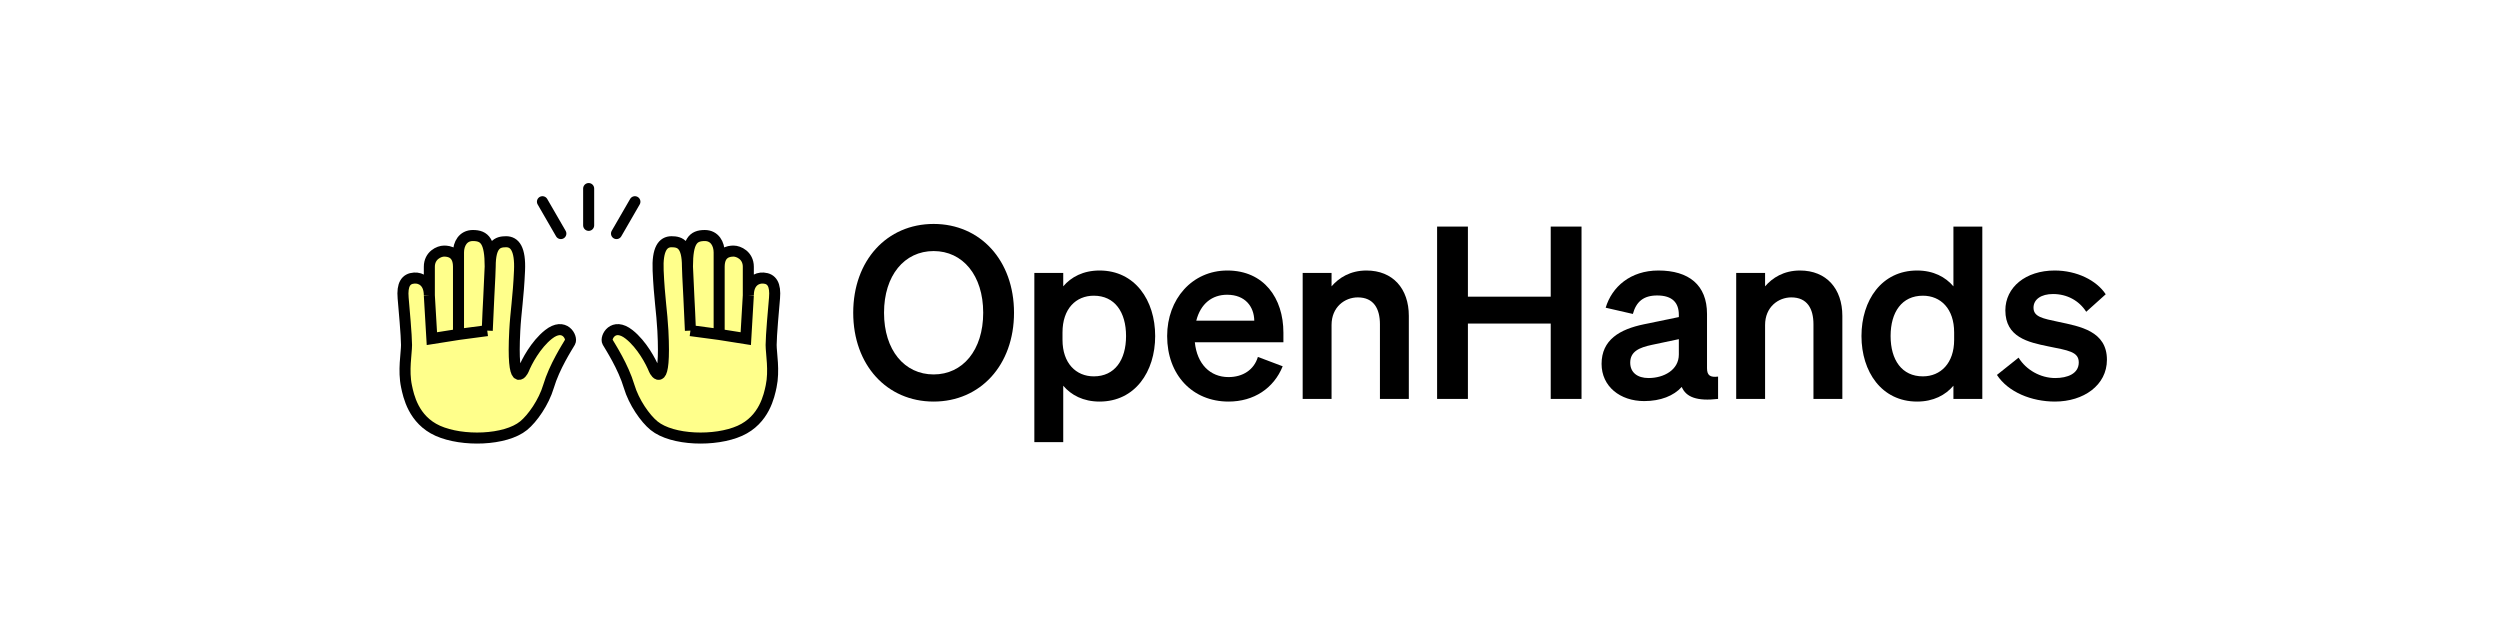
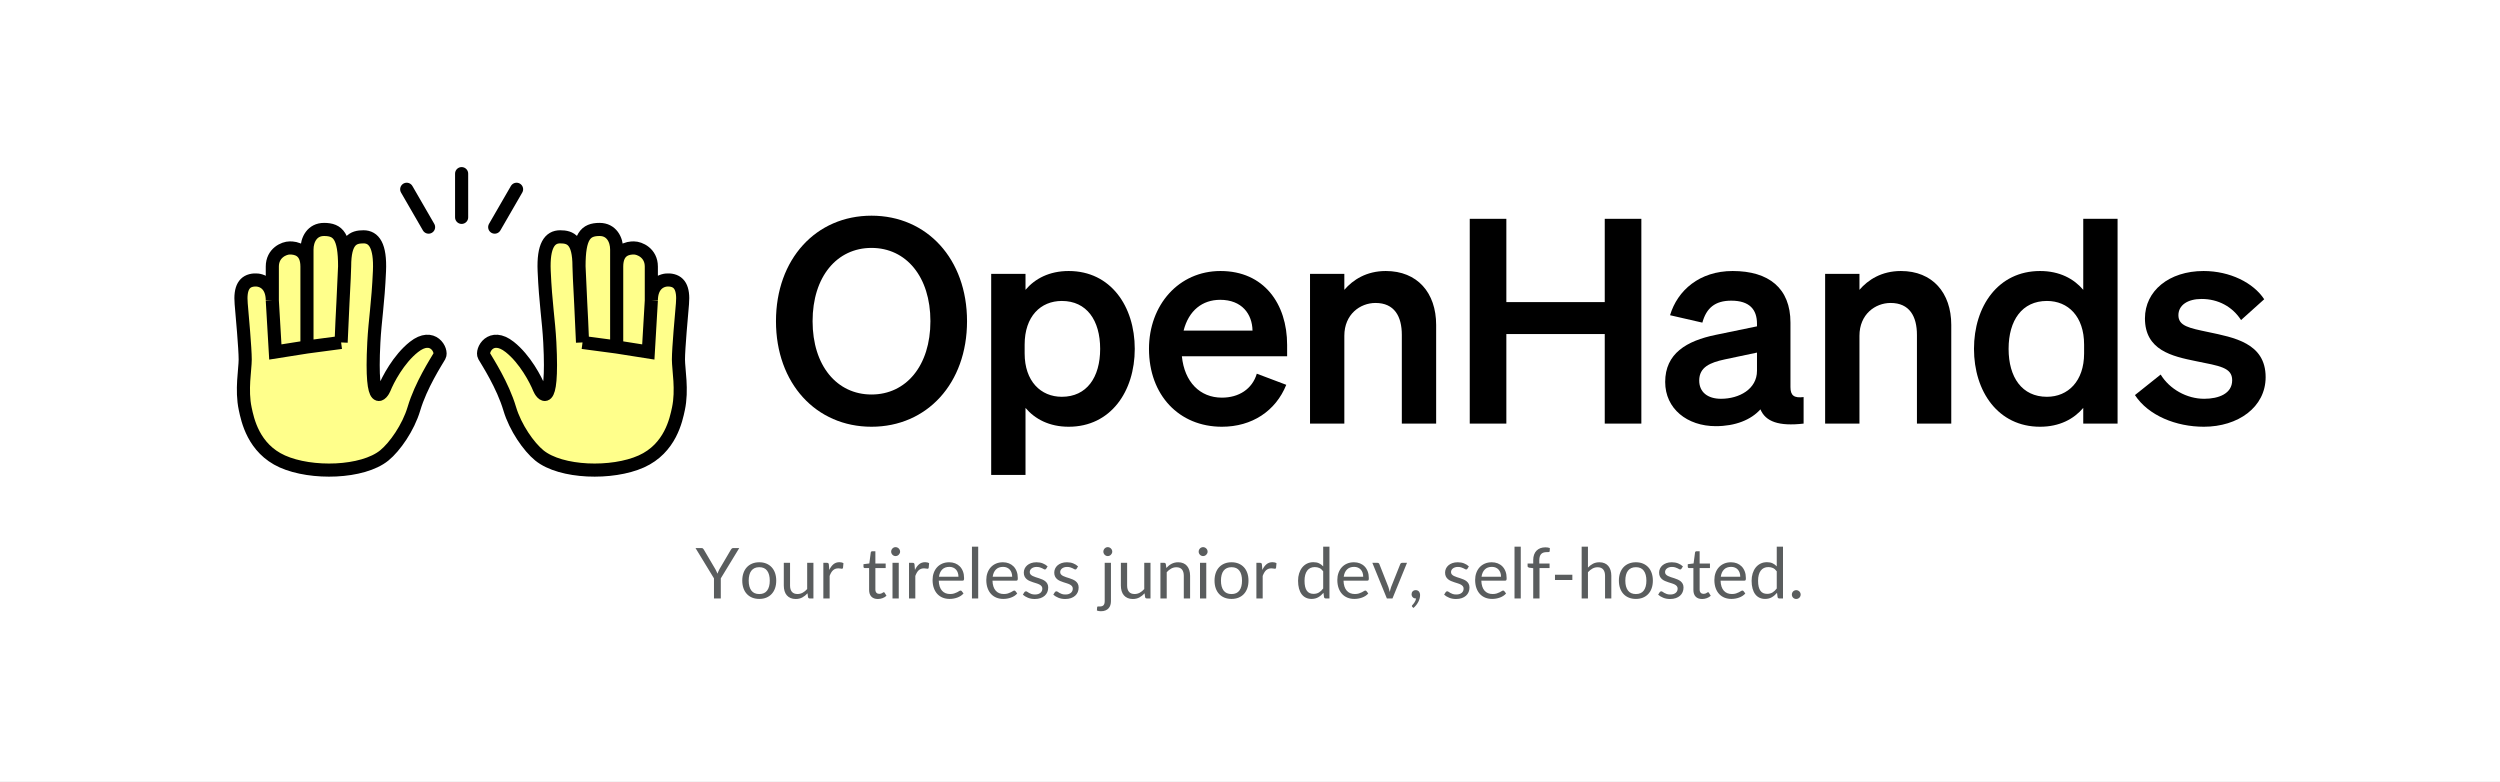
- <svg xmlns="http://www.w3.org/2000/svg" width="1280" height="320" viewBox="0 0 1280 320">
-   <rect width="1280" height="320" fill="#FFFFFF" />
-   <svg x="201.25" y="92.5" width="877.5" height="135" viewBox="0 0 195 30" preserveAspectRatio="xMidYMid meet">
-     <svg width="195" height="30" viewBox="0 0 195 30" fill="none">
-       <path d="M52.355 15.029C52.355 9.075 56.19 4.924 61.503 4.924C66.816 4.924 70.65 9.075 70.65 15.029C70.65 20.982 66.816 25.134 61.503 25.134C56.19 25.134 52.355 20.982 52.355 15.029ZM67.144 15.029C67.144 10.768 64.817 8.01 61.503 8.01C58.189 8.01 55.861 10.768 55.861 15.029C55.861 19.289 58.189 22.047 61.503 22.047C64.817 22.047 67.144 19.289 67.144 15.029Z" fill="black" />
-       <path d="M80.385 25.134C78.523 25.134 77.153 24.396 76.25 23.331V29.749H72.963V10.495H76.25V12.024C77.153 10.959 78.523 10.222 80.385 10.222C84.411 10.222 86.711 13.608 86.711 17.678C86.711 21.747 84.411 25.134 80.385 25.134ZM76.167 17.268V18.115C76.167 20.764 77.701 22.266 79.728 22.266C82.11 22.266 83.398 20.409 83.398 17.678C83.398 14.947 82.11 13.089 79.728 13.089C77.701 13.089 76.167 14.564 76.167 17.268Z" fill="black" />
-       <path d="M95.057 25.134C90.949 25.134 88.073 22.102 88.073 17.678C88.073 13.472 90.921 10.222 94.92 10.222C99.083 10.222 101.301 13.363 101.301 17.295V18.388H91.223C91.469 20.846 92.948 22.348 95.057 22.348C96.673 22.348 97.96 21.529 98.398 20.054L101.219 21.119C100.206 23.632 97.933 25.134 95.057 25.134ZM94.892 12.98C93.195 12.98 91.88 13.991 91.387 15.93H97.987C97.96 14.346 96.974 12.98 94.892 12.98Z" fill="black" />
-       <path d="M103.493 24.833V10.495H106.779V12.024C107.601 11.069 108.888 10.222 110.751 10.222C113.763 10.222 115.571 12.297 115.571 15.384V24.833H112.284V16.34C112.284 14.564 111.572 13.281 109.765 13.281C108.286 13.281 106.779 14.373 106.779 16.422V24.833H103.493Z" fill="black" />
-       <path d="M131.715 5.224H135.22V24.833H131.715V16.258H122.293V24.833H118.788V5.224H122.293V13.199H131.715V5.224Z" fill="black" />
-       <path d="M142.35 25.079C139.611 25.079 137.502 23.413 137.502 20.846C137.502 18.115 139.556 16.913 142.322 16.34L146.293 15.52V15.274C146.293 13.909 145.581 13.062 143.828 13.062C142.267 13.062 141.446 13.772 141.062 15.165L137.968 14.455C138.68 12.079 140.789 10.222 143.965 10.222C147.416 10.222 149.498 11.861 149.498 15.165V21.337C149.498 22.157 149.854 22.403 150.757 22.293V24.833C148.375 25.106 147.115 24.642 146.622 23.468C145.718 24.478 144.212 25.079 142.35 25.079ZM146.293 19.781V18.033L143.199 18.688C141.802 18.989 140.761 19.426 140.761 20.709C140.761 21.829 141.583 22.457 142.843 22.457C144.595 22.457 146.293 21.529 146.293 19.781Z" fill="black" />
-       <path d="M152.818 24.833V10.495H156.105V12.024C156.926 11.069 158.213 10.222 160.076 10.222C163.088 10.222 164.896 12.297 164.896 15.384V24.833H161.609V16.34C161.609 14.564 160.897 13.281 159.09 13.281C157.611 13.281 156.105 14.373 156.105 16.422V24.833H152.818Z" fill="black" />
-       <path d="M173.399 25.134C169.373 25.134 167.072 21.747 167.072 17.678C167.072 13.608 169.373 10.222 173.399 10.222C175.261 10.222 176.63 10.959 177.534 12.024V5.224H180.821V24.833H177.534V23.331C176.63 24.396 175.261 25.134 173.399 25.134ZM177.616 17.268C177.616 14.564 176.083 13.089 174.056 13.089C171.673 13.089 170.386 14.947 170.386 17.678C170.386 20.409 171.673 22.266 174.056 22.266C176.083 22.266 177.616 20.764 177.616 18.115V17.268Z" fill="black" />
-       <path d="M182.484 22.102L184.948 20.136C185.797 21.529 187.441 22.457 189.111 22.457C190.508 22.457 191.795 21.966 191.795 20.682C191.795 19.453 190.59 19.316 188.317 18.852C186.044 18.388 183.442 17.814 183.442 14.755C183.442 12.134 185.743 10.222 189.056 10.222C191.576 10.222 193.822 11.342 194.862 12.926L192.644 14.919C191.823 13.636 190.453 12.898 188.865 12.898C187.523 12.898 186.646 13.499 186.646 14.455C186.646 15.493 187.687 15.684 189.495 16.066C191.932 16.585 194.999 17.104 194.999 20.381C194.999 23.276 192.343 25.134 189.084 25.134C186.427 25.134 183.771 24.069 182.484 22.102Z" fill="black" />
-       <path d="M22.254 5.085V0.898" stroke="black" stroke-width="1.256" stroke-linecap="round" />
-       <path d="M25.422 6.02L27.516 2.395" stroke="black" stroke-width="1.256" stroke-linecap="round" />
-       <path d="M19.09 6.02L16.996 2.395" stroke="black" stroke-width="1.256" stroke-linecap="round" />
-       <path d="M29.697 27.881C28.683 27.056 27.398 25.218 26.86 23.41C26.187 21.149 24.731 18.922 24.407 18.36C24.12 17.862 25.032 16.053 26.86 17.496C28.322 18.65 29.36 20.637 29.697 21.486C29.833 21.83 31.054 23.887 30.699 17.061C30.586 14.903 30.295 13.356 30.159 10.229C30.052 7.775 30.698 6.948 31.688 6.948C32.679 6.948 33.495 7.27 33.495 9.773C33.495 6.891 34.113 6.242 35.467 6.242C36.596 6.242 37.102 7.205 37.102 8.166V9.797C37.102 8.166 38.187 8.013 38.745 8.013C39.303 8.013 40.42 8.497 40.42 9.797V13.056C40.42 11.488 41.399 11.031 42.137 11.081C43.099 11.145 43.534 11.826 43.401 13.356C43.306 14.448 43.016 17.641 43.016 18.696C43.016 19.643 43.401 21.606 43.016 23.41C42.794 24.45 42.247 27.207 39.458 28.458C36.669 29.708 31.765 29.564 29.697 27.881Z" fill="#FFFF8B" />
-       <path d="M33.495 9.773C33.495 7.27 32.679 6.948 31.688 6.948C30.698 6.948 30.052 7.775 30.159 10.229C30.295 13.356 30.586 14.903 30.699 17.061C31.054 23.887 29.833 21.83 29.697 21.486C29.36 20.637 28.322 18.65 26.86 17.496C25.032 16.053 24.12 17.862 24.407 18.36C24.731 18.922 26.187 21.149 26.86 23.41C27.398 25.218 28.683 27.056 29.697 27.881C31.765 29.564 36.669 29.708 39.458 28.458C42.247 27.207 42.794 24.45 43.016 23.41C43.401 21.606 43.016 19.643 43.016 18.696C43.016 17.641 43.306 14.448 43.401 13.356C43.534 11.826 43.099 11.145 42.137 11.081C41.399 11.031 40.42 11.488 40.42 13.056M33.495 9.773C33.495 10.546 33.752 14.673 33.832 17.061M33.495 9.773L33.832 17.061M33.495 9.773C33.495 6.891 34.113 6.242 35.467 6.242C36.596 6.242 37.102 7.205 37.102 8.166V9.797M33.832 17.061L37.102 17.496M37.102 17.496V9.797M37.102 17.496L40.131 17.975L40.42 13.056M37.102 9.797C37.102 8.166 38.187 8.013 38.745 8.013C39.303 8.013 40.42 8.497 40.42 9.797V13.056" stroke="black" stroke-width="1.256" />
-       <path d="M14.85 27.881C15.863 27.056 17.149 25.218 17.687 23.41C18.36 21.149 19.816 18.922 20.139 18.36C20.426 17.862 19.514 16.053 17.687 17.496C16.225 18.65 15.187 20.637 14.85 21.486C14.714 21.83 13.493 23.887 13.848 17.061C13.961 14.903 14.252 13.356 14.388 10.229C14.495 7.775 13.849 6.948 12.859 6.948C11.868 6.948 11.051 7.27 11.051 9.773C11.051 6.891 10.434 6.242 9.08 6.242C7.951 6.242 7.445 7.205 7.445 8.166V9.797C7.445 8.166 6.36 8.013 5.802 8.013C5.244 8.013 4.127 8.497 4.127 9.797V13.056C4.127 11.488 3.148 11.031 2.41 11.081C1.448 11.145 1.013 11.826 1.146 13.356C1.24 14.448 1.531 17.641 1.531 18.696C1.531 19.643 1.146 21.606 1.531 23.41C1.753 24.45 2.3 27.207 5.089 28.458C7.878 29.708 12.782 29.564 14.85 27.881Z" fill="#FFFF8B" />
-       <path d="M11.051 9.773C11.051 7.27 11.868 6.948 12.859 6.948C13.849 6.948 14.495 7.775 14.388 10.229C14.252 13.356 13.961 14.903 13.848 17.061C13.493 23.887 14.714 21.83 14.85 21.486C15.187 20.637 16.225 18.65 17.687 17.496C19.514 16.053 20.426 17.862 20.139 18.36C19.816 18.922 18.36 21.149 17.687 23.41C17.149 25.218 15.863 27.056 14.85 27.881C12.782 29.564 7.878 29.708 5.089 28.458C2.3 27.207 1.753 24.45 1.531 23.41C1.146 21.606 1.531 19.643 1.531 18.696C1.531 17.641 1.24 14.448 1.146 13.356C1.013 11.826 1.448 11.145 2.41 11.081C3.148 11.031 4.127 11.488 4.127 13.056M11.051 9.773C11.051 10.546 10.795 14.673 10.715 17.061M11.051 9.773L10.715 17.061M11.051 9.773C11.051 6.891 10.434 6.242 9.08 6.242C7.951 6.242 7.445 7.205 7.445 8.166V9.797M10.715 17.061L7.445 17.496M7.445 17.496V9.797M7.445 17.496L4.416 17.975L4.127 13.056M7.445 9.797C7.445 8.166 6.36 8.013 5.802 8.013C5.244 8.013 4.127 8.497 4.127 9.797V13.056" stroke="black" stroke-width="1.256" />
+ <svg xmlns="http://www.w3.org/2000/svg" viewBox="0 0 1600 500" width="1600" height="500" role="img" aria-label="openhands">
+   <rect width="1600" height="500" fill="#ffffff" />
+   <g transform="translate(-152.21,-32.26) scale(1.48526)">
+     <svg x="201.25" y="92.5" width="877.5" height="135" viewBox="0 0 195 30" preserveAspectRatio="xMidYMid meet">
+       <svg width="195" height="30" viewBox="0 0 195 30" fill="none">
+         <path d="M52.355 15.029C52.355 9.075 56.19 4.924 61.503 4.924C66.816 4.924 70.65 9.075 70.65 15.029C70.65 20.982 66.816 25.134 61.503 25.134C56.19 25.134 52.355 20.982 52.355 15.029ZM67.144 15.029C67.144 10.768 64.817 8.01 61.503 8.01C58.189 8.01 55.861 10.768 55.861 15.029C55.861 19.289 58.189 22.047 61.503 22.047C64.817 22.047 67.144 19.289 67.144 15.029Z" fill="black" />
+         <path d="M80.385 25.134C78.523 25.134 77.153 24.396 76.25 23.331V29.749H72.963V10.495H76.25V12.024C77.153 10.959 78.523 10.222 80.385 10.222C84.411 10.222 86.711 13.608 86.711 17.678C86.711 21.747 84.411 25.134 80.385 25.134ZM76.167 17.268V18.115C76.167 20.764 77.701 22.266 79.728 22.266C82.11 22.266 83.398 20.409 83.398 17.678C83.398 14.947 82.11 13.089 79.728 13.089C77.701 13.089 76.167 14.564 76.167 17.268Z" fill="black" />
+         <path d="M95.057 25.134C90.949 25.134 88.073 22.102 88.073 17.678C88.073 13.472 90.921 10.222 94.92 10.222C99.083 10.222 101.301 13.363 101.301 17.295V18.388H91.223C91.469 20.846 92.948 22.348 95.057 22.348C96.673 22.348 97.96 21.529 98.398 20.054L101.219 21.119C100.206 23.632 97.933 25.134 95.057 25.134ZM94.892 12.98C93.195 12.98 91.88 13.991 91.387 15.93H97.987C97.96 14.346 96.974 12.98 94.892 12.98Z" fill="black" />
+         <path d="M103.493 24.833V10.495H106.779V12.024C107.601 11.069 108.888 10.222 110.751 10.222C113.763 10.222 115.571 12.297 115.571 15.384V24.833H112.284V16.34C112.284 14.564 111.572 13.281 109.765 13.281C108.286 13.281 106.779 14.373 106.779 16.422V24.833H103.493Z" fill="black" />
+         <path d="M131.715 5.224H135.22V24.833H131.715V16.258H122.293V24.833H118.788V5.224H122.293V13.199H131.715V5.224Z" fill="black" />
+         <path d="M142.35 25.079C139.611 25.079 137.502 23.413 137.502 20.846C137.502 18.115 139.556 16.913 142.322 16.34L146.293 15.52V15.274C146.293 13.909 145.581 13.062 143.828 13.062C142.267 13.062 141.446 13.772 141.062 15.165L137.968 14.455C138.68 12.079 140.789 10.222 143.965 10.222C147.416 10.222 149.498 11.861 149.498 15.165V21.337C149.498 22.157 149.854 22.403 150.757 22.293V24.833C148.375 25.106 147.115 24.642 146.622 23.468C145.718 24.478 144.212 25.079 142.35 25.079ZM146.293 19.781V18.033L143.199 18.688C141.802 18.989 140.761 19.426 140.761 20.709C140.761 21.829 141.583 22.457 142.843 22.457C144.595 22.457 146.293 21.529 146.293 19.781Z" fill="black" />
+         <path d="M152.818 24.833V10.495H156.105V12.024C156.926 11.069 158.213 10.222 160.076 10.222C163.088 10.222 164.896 12.297 164.896 15.384V24.833H161.609V16.34C161.609 14.564 160.897 13.281 159.09 13.281C157.611 13.281 156.105 14.373 156.105 16.422V24.833H152.818Z" fill="black" />
+         <path d="M173.399 25.134C169.373 25.134 167.072 21.747 167.072 17.678C167.072 13.608 169.373 10.222 173.399 10.222C175.261 10.222 176.63 10.959 177.534 12.024V5.224H180.821V24.833H177.534V23.331C176.63 24.396 175.261 25.134 173.399 25.134ZM177.616 17.268C177.616 14.564 176.083 13.089 174.056 13.089C171.673 13.089 170.386 14.947 170.386 17.678C170.386 20.409 171.673 22.266 174.056 22.266C176.083 22.266 177.616 20.764 177.616 18.115V17.268Z" fill="black" />
+         <path d="M182.484 22.102L184.948 20.136C185.797 21.529 187.441 22.457 189.111 22.457C190.508 22.457 191.795 21.966 191.795 20.682C191.795 19.453 190.59 19.316 188.317 18.852C186.044 18.388 183.442 17.814 183.442 14.755C183.442 12.134 185.743 10.222 189.056 10.222C191.576 10.222 193.822 11.342 194.862 12.926L192.644 14.919C191.823 13.636 190.453 12.898 188.865 12.898C187.523 12.898 186.646 13.499 186.646 14.455C186.646 15.493 187.687 15.684 189.495 16.066C191.932 16.585 194.999 17.104 194.999 20.381C194.999 23.276 192.343 25.134 189.084 25.134C186.427 25.134 183.771 24.069 182.484 22.102Z" fill="black" />
+         <path d="M22.254 5.085V0.898" stroke="black" stroke-width="1.256" stroke-linecap="round" />
+         <path d="M25.422 6.02L27.516 2.395" stroke="black" stroke-width="1.256" stroke-linecap="round" />
+         <path d="M19.09 6.02L16.996 2.395" stroke="black" stroke-width="1.256" stroke-linecap="round" />
+         <path d="M29.697 27.881C28.683 27.056 27.398 25.218 26.86 23.41C26.187 21.149 24.731 18.922 24.407 18.36C24.12 17.862 25.032 16.053 26.86 17.496C28.322 18.65 29.36 20.637 29.697 21.486C29.833 21.83 31.054 23.887 30.699 17.061C30.586 14.903 30.295 13.356 30.159 10.229C30.052 7.775 30.698 6.948 31.688 6.948C32.679 6.948 33.495 7.27 33.495 9.773C33.495 6.891 34.113 6.242 35.467 6.242C36.596 6.242 37.102 7.205 37.102 8.166V9.797C37.102 8.166 38.187 8.013 38.745 8.013C39.303 8.013 40.42 8.497 40.42 9.797V13.056C40.42 11.488 41.399 11.031 42.137 11.081C43.099 11.145 43.534 11.826 43.401 13.356C43.306 14.448 43.016 17.641 43.016 18.696C43.016 19.643 43.401 21.606 43.016 23.41C42.794 24.45 42.247 27.207 39.458 28.458C36.669 29.708 31.765 29.564 29.697 27.881Z" fill="#FFFF8B" />
+         <path d="M33.495 9.773C33.495 7.27 32.679 6.948 31.688 6.948C30.698 6.948 30.052 7.775 30.159 10.229C30.295 13.356 30.586 14.903 30.699 17.061C31.054 23.887 29.833 21.83 29.697 21.486C29.36 20.637 28.322 18.65 26.86 17.496C25.032 16.053 24.12 17.862 24.407 18.36C24.731 18.922 26.187 21.149 26.86 23.41C27.398 25.218 28.683 27.056 29.697 27.881C31.765 29.564 36.669 29.708 39.458 28.458C42.247 27.207 42.794 24.45 43.016 23.41C43.401 21.606 43.016 19.643 43.016 18.696C43.016 17.641 43.306 14.448 43.401 13.356C43.534 11.826 43.099 11.145 42.137 11.081C41.399 11.031 40.42 11.488 40.42 13.056M33.495 9.773C33.495 10.546 33.752 14.673 33.832 17.061M33.495 9.773L33.832 17.061M33.495 9.773C33.495 6.891 34.113 6.242 35.467 6.242C36.596 6.242 37.102 7.205 37.102 8.166V9.797M33.832 17.061L37.102 17.496M37.102 17.496V9.797M37.102 17.496L40.131 17.975L40.42 13.056M37.102 9.797C37.102 8.166 38.187 8.013 38.745 8.013C39.303 8.013 40.42 8.497 40.42 9.797V13.056" stroke="black" stroke-width="1.256" />
+         <path d="M14.85 27.881C15.863 27.056 17.149 25.218 17.687 23.41C18.36 21.149 19.816 18.922 20.139 18.36C20.426 17.862 19.514 16.053 17.687 17.496C16.225 18.65 15.187 20.637 14.85 21.486C14.714 21.83 13.493 23.887 13.848 17.061C13.961 14.903 14.252 13.356 14.388 10.229C14.495 7.775 13.849 6.948 12.859 6.948C11.868 6.948 11.051 7.27 11.051 9.773C11.051 6.891 10.434 6.242 9.08 6.242C7.951 6.242 7.445 7.205 7.445 8.166V9.797C7.445 8.166 6.36 8.013 5.802 8.013C5.244 8.013 4.127 8.497 4.127 9.797V13.056C4.127 11.488 3.148 11.031 2.41 11.081C1.448 11.145 1.013 11.826 1.146 13.356C1.24 14.448 1.531 17.641 1.531 18.696C1.531 19.643 1.146 21.606 1.531 23.41C1.753 24.45 2.3 27.207 5.089 28.458C7.878 29.708 12.782 29.564 14.85 27.881Z" fill="#FFFF8B" />
+         <path d="M11.051 9.773C11.051 7.27 11.868 6.948 12.859 6.948C13.849 6.948 14.495 7.775 14.388 10.229C14.252 13.356 13.961 14.903 13.848 17.061C13.493 23.887 14.714 21.83 14.85 21.486C15.187 20.637 16.225 18.65 17.687 17.496C19.514 16.053 20.426 17.862 20.139 18.36C19.816 18.922 18.36 21.149 17.687 23.41C17.149 25.218 15.863 27.056 14.85 27.881C12.782 29.564 7.878 29.708 5.089 28.458C2.3 27.207 1.753 24.45 1.531 23.41C1.146 21.606 1.531 19.643 1.531 18.696C1.531 17.641 1.24 14.448 1.146 13.356C1.013 11.826 1.448 11.145 2.41 11.081C3.148 11.031 4.127 11.488 4.127 13.056M11.051 9.773C11.051 10.546 10.795 14.673 10.715 17.061M11.051 9.773L10.715 17.061M11.051 9.773C11.051 6.891 10.434 6.242 9.08 6.242C7.951 6.242 7.445 7.205 7.445 8.166V9.797M10.715 17.061L7.445 17.496M7.445 17.496V9.797M7.445 17.496L4.416 17.975L4.127 13.056M7.445 9.797C7.445 8.166 6.36 8.013 5.802 8.013C5.244 8.013 4.127 8.497 4.127 9.797V13.056" stroke="black" stroke-width="1.256" />
+       </svg>
    </svg>
-   </svg>
+   </g>
+   <path d="M473.12 350.76L461.31 370.15L461.31 383L456.94 383L456.94 370.15L445.13 350.76L448.95 350.76Q449.54 350.76 449.88 351.04Q450.21 351.32 450.46 351.77L457.84 364.30Q458.25 365.09 458.58 365.78Q458.92 366.46 459.17 367.16Q459.42 366.46 459.73 365.78Q460.05 365.09 460.43 364.30L467.79 351.77Q467.99 351.39 468.35 351.07Q468.71 350.76 469.27 350.76L473.12 350.76M485.94 359.85Q488.44 359.85 490.44 360.68Q492.45 361.51 493.86 363.04Q495.28 364.57 496.04 366.74Q496.79 368.92 496.79 371.59Q496.79 374.29 496.04 376.45Q495.28 378.61 493.86 380.14Q492.45 381.67 490.44 382.49Q488.44 383.31 485.94 383.31Q483.42 383.31 481.41 382.49Q479.40 381.67 477.98 380.14Q476.56 378.61 475.81 376.45Q475.05 374.29 475.05 371.59Q475.05 368.92 475.81 366.74Q476.56 364.57 477.98 363.04Q479.40 361.51 481.41 360.68Q483.42 359.85 485.94 359.85M485.94 380.19Q489.32 380.19 490.98 377.93Q492.65 375.67 492.65 371.62Q492.65 367.54 490.98 365.27Q489.32 363 485.94 363Q484.23 363 482.96 363.58Q481.69 364.17 480.85 365.27Q480 366.37 479.59 367.98Q479.17 369.59 479.17 371.62Q479.17 375.67 480.85 377.93Q482.52 380.19 485.94 380.19M516.59 360.21L520.59 360.21L520.59 383L518.21 383Q517.35 383 517.13 382.17L516.81 379.71Q515.33 381.36 513.48 382.36Q511.64 383.36 509.25 383.36Q507.39 383.36 505.96 382.74Q504.53 382.12 503.56 381Q502.59 379.87 502.11 378.27Q501.63 376.68 501.63 374.74L501.63 360.21L505.63 360.21L505.63 374.74Q505.63 377.33 506.81 378.75Q507.99 380.17 510.42 380.17Q512.20 380.17 513.74 379.32Q515.28 378.48 516.59 376.99L516.59 360.21M530.47 361.31L530.74 364.77Q531.82 362.44 533.40 361.12Q534.97 359.80 537.24 359.80Q537.96 359.80 538.63 359.96Q539.29 360.12 539.81 360.45L539.52 363.45Q539.38 364.01 538.84 364.01Q538.53 364.01 537.92 363.88Q537.31 363.74 536.55 363.74Q535.47 363.74 534.62 364.06Q533.78 364.37 533.12 364.99Q532.45 365.61 531.92 366.52Q531.39 367.43 530.97 368.60L530.97 383L526.94 383L526.94 360.21L529.23 360.21Q529.89 360.21 530.13 360.45Q530.38 360.70 530.47 361.31M561.84 383.36Q559.14 383.36 557.69 381.85Q556.23 380.35 556.23 377.51L556.23 363.56L553.49 363.56Q553.13 363.56 552.88 363.35Q552.63 363.13 552.63 362.68L552.63 361.08L556.37 360.61L557.29 353.57Q557.36 353.23 557.60 353.02Q557.83 352.81 558.21 352.81L560.24 352.81L560.24 360.66L566.83 360.66L566.83 363.56L560.24 363.56L560.24 377.24Q560.24 378.68 560.94 379.38Q561.63 380.07 562.74 380.07Q563.37 380.07 563.83 379.91Q564.29 379.74 564.63 379.54Q564.96 379.33 565.20 379.16Q565.44 379 565.62 379Q565.93 379 566.18 379.38L567.35 381.29Q566.31 382.26 564.85 382.81Q563.39 383.36 561.84 383.36M571.20 360.21L575.20 360.21L575.20 383L571.20 383L571.20 360.21M576.06 353.05Q576.06 353.64 575.82 354.14Q575.58 354.65 575.19 355.04Q574.80 355.44 574.27 355.66Q573.74 355.89 573.15 355.89Q572.57 355.89 572.06 355.66Q571.56 355.44 571.17 355.04Q570.79 354.65 570.57 354.14Q570.34 353.64 570.34 353.05Q570.34 352.47 570.57 351.94Q570.79 351.41 571.17 351.02Q571.56 350.62 572.06 350.40Q572.57 350.17 573.15 350.17Q573.74 350.17 574.27 350.40Q574.80 350.62 575.19 351.02Q575.58 351.41 575.82 351.94Q576.06 352.47 576.06 353.05M585.30 361.31L585.57 364.77Q586.65 362.44 588.23 361.12Q589.80 359.80 592.08 359.80Q592.80 359.80 593.46 359.96Q594.12 360.12 594.64 360.45L594.35 363.45Q594.21 364.01 593.67 364.01Q593.36 364.01 592.75 363.88Q592.14 363.74 591.38 363.74Q590.30 363.74 589.46 364.06Q588.61 364.37 587.95 364.99Q587.28 365.61 586.76 366.52Q586.23 367.43 585.80 368.60L585.80 383L581.77 383L581.77 360.21L584.07 360.21Q584.72 360.21 584.97 360.45Q585.21 360.70 585.30 361.31M600.94 369.12L613.41 369.12Q613.41 367.72 613.01 366.56Q612.62 365.40 611.87 364.56Q611.11 363.72 610.03 363.26Q608.95 362.80 607.58 362.80Q604.70 362.80 603.02 364.47Q601.35 366.15 600.94 369.12M615.52 378.34L616.65 379.81Q615.90 380.70 614.87 381.37Q613.83 382.03 612.65 382.46Q611.47 382.89 610.21 383.10Q608.95 383.31 607.71 383.31Q605.35 383.31 603.36 382.52Q601.37 381.72 599.92 380.18Q598.47 378.63 597.66 376.36Q596.85 374.09 596.85 371.14Q596.85 368.76 597.58 366.69Q598.31 364.62 599.68 363.10Q601.05 361.58 603.03 360.71Q605.01 359.85 607.49 359.85Q609.54 359.85 611.28 360.53Q613.02 361.22 614.30 362.51Q615.57 363.81 616.29 365.71Q617.01 367.61 617.01 370.04Q617.01 370.99 616.80 371.30Q616.60 371.62 616.04 371.62L600.81 371.62Q600.87 373.77 601.40 375.37Q601.93 376.97 602.88 378.04Q603.82 379.11 605.13 379.64Q606.43 380.17 608.05 380.17Q609.56 380.17 610.65 379.82Q611.74 379.47 612.53 379.06Q613.32 378.66 613.85 378.31Q614.37 377.96 614.76 377.96Q615.25 377.96 615.52 378.34M622.05 349.86L626.05 349.86L626.05 383L622.05 383L622.05 349.86M635.32 369.12L647.79 369.12Q647.79 367.72 647.39 366.56Q647 365.40 646.25 364.56Q645.49 363.72 644.41 363.26Q643.33 362.80 641.96 362.80Q639.08 362.80 637.40 364.47Q635.73 366.15 635.32 369.12M649.90 378.34L651.03 379.81Q650.28 380.70 649.25 381.37Q648.21 382.03 647.03 382.46Q645.85 382.89 644.59 383.10Q643.33 383.31 642.09 383.31Q639.73 383.31 637.74 382.52Q635.75 381.72 634.30 380.18Q632.85 378.63 632.04 376.36Q631.23 374.09 631.23 371.14Q631.23 368.76 631.96 366.69Q632.69 364.62 634.06 363.10Q635.43 361.58 637.41 360.71Q639.39 359.85 641.87 359.85Q643.92 359.85 645.66 360.53Q647.40 361.22 648.68 362.51Q649.95 363.81 650.67 365.71Q651.39 367.61 651.39 370.04Q651.39 370.99 651.18 371.30Q650.98 371.62 650.42 371.62L635.19 371.62Q635.25 373.77 635.78 375.37Q636.31 376.97 637.26 378.04Q638.20 379.11 639.51 379.64Q640.81 380.17 642.43 380.17Q643.94 380.17 645.03 379.82Q646.12 379.47 646.91 379.06Q647.70 378.66 648.23 378.31Q648.75 377.96 649.14 377.96Q649.63 377.96 649.90 378.34M670.47 362.50L669.57 363.96Q669.30 364.46 668.73 364.46Q668.40 364.46 667.97 364.21Q667.54 363.96 666.92 363.66Q666.30 363.36 665.45 363.10Q664.59 362.84 663.42 362.84Q662.41 362.84 661.60 363.10Q660.79 363.36 660.22 363.81Q659.64 364.26 659.34 364.85Q659.04 365.45 659.04 366.15Q659.04 367.02 659.54 367.61Q660.05 368.19 660.88 368.62Q661.71 369.05 662.77 369.38Q663.83 369.70 664.94 370.07Q666.06 370.44 667.11 370.89Q668.17 371.35 669 372.02Q669.84 372.69 670.34 373.67Q670.85 374.65 670.85 376.02Q670.85 377.60 670.29 378.94Q669.72 380.28 668.62 381.26Q667.52 382.24 665.92 382.80Q664.32 383.36 662.23 383.36Q659.85 383.36 657.91 382.58Q655.98 381.81 654.63 380.59L655.57 379.06Q655.75 378.77 656 378.61Q656.25 378.45 656.63 378.45Q657.03 378.45 657.48 378.77Q657.93 379.08 658.58 379.47Q659.22 379.85 660.14 380.17Q661.06 380.48 662.43 380.48Q663.60 380.48 664.48 380.18Q665.36 379.87 665.94 379.36Q666.53 378.84 666.81 378.16Q667.09 377.49 667.09 376.72Q667.09 375.78 666.59 375.16Q666.08 374.54 665.25 374.10Q664.41 373.66 663.35 373.34Q662.28 373.01 661.16 372.65Q660.05 372.29 658.98 371.83Q657.91 371.37 657.08 370.67Q656.25 369.97 655.74 368.95Q655.23 367.93 655.23 366.46Q655.23 365.16 655.77 363.95Q656.31 362.75 657.35 361.84Q658.38 360.93 659.89 360.39Q661.40 359.85 663.33 359.85Q665.58 359.85 667.37 360.56Q669.16 361.26 670.47 362.50M689.95 362.50L689.05 363.96Q688.78 364.46 688.22 364.46Q687.88 364.46 687.45 364.21Q687.03 363.96 686.41 363.66Q685.79 363.36 684.93 363.10Q684.08 362.84 682.91 362.84Q681.90 362.84 681.09 363.10Q680.28 363.36 679.70 363.81Q679.13 364.26 678.83 364.85Q678.52 365.45 678.52 366.15Q678.52 367.02 679.03 367.61Q679.53 368.19 680.37 368.62Q681.20 369.05 682.26 369.38Q683.31 369.70 684.43 370.07Q685.54 370.44 686.60 370.89Q687.66 371.35 688.49 372.02Q689.32 372.69 689.83 373.67Q690.33 374.65 690.33 376.02Q690.33 377.60 689.77 378.94Q689.21 380.28 688.11 381.26Q687 382.24 685.41 382.80Q683.81 383.36 681.72 383.36Q679.33 383.36 677.40 382.58Q675.46 381.81 674.11 380.59L675.06 379.06Q675.24 378.77 675.48 378.61Q675.73 378.45 676.11 378.45Q676.52 378.45 676.97 378.77Q677.42 379.08 678.06 379.47Q678.70 379.85 679.62 380.17Q680.55 380.48 681.92 380.48Q683.09 380.48 683.97 380.18Q684.84 379.87 685.43 379.36Q686.01 378.84 686.30 378.16Q686.58 377.49 686.58 376.72Q686.58 375.78 686.07 375.16Q685.56 374.54 684.73 374.10Q683.90 373.66 682.83 373.34Q681.76 373.01 680.65 372.65Q679.53 372.29 678.47 371.83Q677.40 371.37 676.56 370.67Q675.73 369.97 675.23 368.95Q674.72 367.93 674.72 366.46Q674.72 365.16 675.26 363.95Q675.80 362.75 676.83 361.84Q677.87 360.93 679.38 360.39Q680.88 359.85 682.82 359.85Q685.07 359.85 686.86 360.56Q688.65 361.26 689.95 362.50M707.01 360.21L711.01 360.21L711.01 384.69Q711.01 386.06 710.65 387.24Q710.29 388.42 709.50 389.30Q708.72 390.18 707.49 390.68Q706.26 391.19 704.55 391.19Q703.83 391.19 703.23 391.08Q702.62 390.96 702.01 390.74L702.17 388.58Q702.21 388.38 702.32 388.28Q702.42 388.18 702.60 388.15Q702.78 388.13 703.06 388.14Q703.34 388.15 703.77 388.15Q705.52 388.15 706.26 387.33Q707.01 386.51 707.01 384.69L707.01 360.21M711.84 353.05Q711.84 353.64 711.61 354.14Q711.37 354.65 710.98 355.04Q710.58 355.44 710.07 355.66Q709.55 355.89 708.96 355.89Q708.38 355.89 707.87 355.66Q707.37 355.44 706.98 355.04Q706.60 354.65 706.38 354.14Q706.15 353.64 706.15 353.05Q706.15 352.47 706.38 351.94Q706.60 351.41 706.98 351.02Q707.37 350.62 707.87 350.40Q708.38 350.17 708.96 350.17Q709.55 350.17 710.07 350.40Q710.58 350.62 710.98 351.02Q711.37 351.41 711.61 351.94Q711.84 352.47 711.84 353.05M732.32 360.21L736.32 360.21L736.32 383L733.94 383Q733.08 383 732.86 382.17L732.54 379.71Q731.06 381.36 729.21 382.36Q727.37 383.36 724.98 383.36Q723.12 383.36 721.69 382.74Q720.26 382.12 719.29 381Q718.32 379.87 717.84 378.27Q717.36 376.68 717.36 374.74L717.36 360.21L721.36 360.21L721.36 374.74Q721.36 377.33 722.54 378.75Q723.72 380.17 726.15 380.17Q727.93 380.17 729.47 379.32Q731.01 378.48 732.32 376.99L732.32 360.21M746.13 361.04L746.45 363.51Q747.19 362.68 748.02 362.01Q748.86 361.33 749.79 360.85Q750.72 360.37 751.77 360.11Q752.82 359.85 754.03 359.85Q755.90 359.85 757.33 360.47Q758.76 361.08 759.71 362.22Q760.67 363.36 761.16 364.95Q761.66 366.55 761.66 368.49L761.66 383L757.63 383L757.63 368.49Q757.63 365.90 756.45 364.47Q755.27 363.04 752.86 363.04Q751.08 363.04 749.54 363.90Q748 364.75 746.70 366.21L746.70 383L742.67 383L742.67 360.21L745.08 360.21Q745.93 360.21 746.13 361.04M768 360.21L772.01 360.21L772.01 383L768 383L768 360.21M772.86 353.05Q772.86 353.64 772.63 354.14Q772.39 354.65 772 355.04Q771.60 355.44 771.08 355.66Q770.55 355.89 769.96 355.89Q769.38 355.89 768.87 355.66Q768.36 355.44 767.98 355.04Q767.60 354.65 767.37 354.14Q767.15 353.64 767.15 353.05Q767.15 352.47 767.37 351.94Q767.60 351.41 767.98 351.02Q768.36 350.62 768.87 350.40Q769.38 350.17 769.96 350.17Q770.55 350.17 771.08 350.40Q771.60 350.62 772 351.02Q772.39 351.41 772.63 351.94Q772.86 352.47 772.86 353.05M788.19 359.85Q790.68 359.85 792.69 360.68Q794.69 361.51 796.11 363.04Q797.52 364.57 798.28 366.74Q799.03 368.92 799.03 371.59Q799.03 374.29 798.28 376.45Q797.52 378.61 796.11 380.14Q794.69 381.67 792.69 382.49Q790.68 383.31 788.19 383.31Q785.67 383.31 783.65 382.49Q781.64 381.67 780.22 380.14Q778.80 378.61 778.05 376.45Q777.30 374.29 777.30 371.59Q777.30 368.92 778.05 366.74Q778.80 364.57 780.22 363.04Q781.64 361.51 783.65 360.68Q785.67 359.85 788.19 359.85M788.19 380.19Q791.56 380.19 793.23 377.93Q794.89 375.67 794.89 371.62Q794.89 367.54 793.23 365.27Q791.56 363 788.19 363Q786.48 363 785.21 363.58Q783.93 364.17 783.09 365.27Q782.25 366.37 781.83 367.98Q781.41 369.59 781.41 371.62Q781.41 375.67 783.09 377.93Q784.77 380.19 788.19 380.19M807.63 361.31L807.90 364.77Q808.98 362.44 810.55 361.12Q812.13 359.80 814.40 359.80Q815.12 359.80 815.78 359.96Q816.45 360.12 816.96 360.45L816.67 363.45Q816.54 364.01 816 364.01Q815.68 364.01 815.07 363.88Q814.47 363.74 813.70 363.74Q812.62 363.74 811.78 364.06Q810.93 364.37 810.27 364.99Q809.61 365.61 809.08 366.52Q808.55 367.43 808.12 368.60L808.12 383L804.09 383L804.09 360.21L806.39 360.21Q807.04 360.21 807.29 360.45Q807.54 360.70 807.63 361.31M846.84 376.63L846.84 365.63Q845.72 364.12 844.41 363.53Q843.11 362.93 841.49 362.93Q838.32 362.93 836.61 365.20Q834.90 367.48 834.90 371.68Q834.90 373.91 835.28 375.50Q835.66 377.08 836.40 378.11Q837.15 379.13 838.23 379.60Q839.31 380.07 840.68 380.07Q842.66 380.07 844.13 379.18Q845.61 378.27 846.84 376.63M846.84 349.86L850.85 349.86L850.85 383L848.46 383Q847.61 383 847.38 382.17L847.02 379.40Q845.56 381.15 843.69 382.24Q841.83 383.31 839.37 383.31Q837.42 383.31 835.82 382.56Q834.22 381.81 833.10 380.35Q831.97 378.88 831.36 376.70Q830.76 374.52 830.76 371.68Q830.76 369.16 831.43 366.99Q832.11 364.82 833.37 363.22Q834.63 361.63 836.46 360.71Q838.29 359.80 840.59 359.80Q842.68 359.80 844.18 360.51Q845.67 361.22 846.84 362.48L846.84 349.86M859.98 369.12L872.45 369.12Q872.45 367.72 872.06 366.56Q871.66 365.40 870.91 364.56Q870.15 363.72 869.07 363.26Q867.99 362.80 866.62 362.80Q863.74 362.80 862.07 364.47Q860.39 366.15 859.98 369.12M874.56 378.34L875.69 379.81Q874.95 380.70 873.91 381.37Q872.88 382.03 871.70 382.46Q870.51 382.89 869.25 383.10Q867.99 383.31 866.76 383.31Q864.39 383.31 862.40 382.52Q860.41 381.72 858.96 380.18Q857.51 378.63 856.70 376.36Q855.89 374.09 855.89 371.14Q855.89 368.76 856.62 366.69Q857.35 364.62 858.72 363.10Q860.10 361.58 862.08 360.71Q864.06 359.85 866.53 359.85Q868.58 359.85 870.32 360.53Q872.07 361.22 873.34 362.51Q874.61 363.81 875.33 365.71Q876.05 367.61 876.05 370.04Q876.05 370.99 875.85 371.30Q875.64 371.62 875.08 371.62L859.85 371.62Q859.92 373.77 860.45 375.37Q860.97 376.97 861.92 378.04Q862.86 379.11 864.17 379.64Q865.47 380.17 867.09 380.17Q868.60 380.17 869.69 379.82Q870.78 379.47 871.57 379.06Q872.36 378.66 872.89 378.31Q873.42 377.96 873.80 377.96Q874.29 377.96 874.56 378.34M897.36 360.21L900.48 360.21L891.19 383L887.59 383L878.30 360.21L881.56 360.21Q882.06 360.21 882.37 360.45Q882.69 360.70 882.80 361.04L888.58 375.71Q888.85 376.54 889.05 377.33Q889.26 378.12 889.44 378.90Q889.62 378.12 889.82 377.33Q890.02 376.54 890.31 375.71L896.16 361.04Q896.30 360.68 896.61 360.44Q896.93 360.21 897.36 360.21M904.60 389.10L903.93 388.44Q903.75 388.29 903.68 388.15Q903.61 388.02 903.61 387.81Q903.61 387.66 903.71 387.50Q903.81 387.34 903.95 387.21Q904.17 386.96 904.52 386.56Q904.87 386.15 905.23 385.60Q905.59 385.05 905.90 384.38Q906.20 383.72 906.33 382.98Q906.27 383 906.19 383Q906.11 383 906.04 383Q904.87 383 904.14 382.22Q903.41 381.45 903.41 380.23Q903.41 379.18 904.14 378.43Q904.87 377.69 906.09 377.69Q906.76 377.69 907.28 377.94Q907.80 378.19 908.15 378.62Q908.49 379.06 908.67 379.64Q908.85 380.21 908.85 380.88Q908.85 381.90 908.57 382.99Q908.29 384.08 907.74 385.15Q907.19 386.22 906.40 387.23Q905.61 388.24 904.60 389.10M940.08 362.50L939.18 363.96Q938.91 364.46 938.35 364.46Q938.01 364.46 937.59 364.21Q937.16 363.96 936.54 363.66Q935.92 363.36 935.07 363.10Q934.21 362.84 933.04 362.84Q932.03 362.84 931.22 363.10Q930.41 363.36 929.84 363.81Q929.26 364.26 928.96 364.85Q928.65 365.45 928.65 366.15Q928.65 367.02 929.16 367.61Q929.67 368.19 930.50 368.62Q931.33 369.05 932.39 369.38Q933.45 369.70 934.56 370.07Q935.67 370.44 936.73 370.89Q937.79 371.35 938.62 372.02Q939.45 372.69 939.96 373.67Q940.47 374.65 940.47 376.02Q940.47 377.60 939.90 378.94Q939.34 380.28 938.24 381.26Q937.14 382.24 935.54 382.80Q933.94 383.36 931.85 383.36Q929.46 383.36 927.53 382.58Q925.59 381.81 924.24 380.59L925.19 379.06Q925.37 378.77 925.62 378.61Q925.86 378.45 926.25 378.45Q926.65 378.45 927.10 378.77Q927.55 379.08 928.19 379.47Q928.83 379.85 929.76 380.17Q930.68 380.48 932.05 380.48Q933.22 380.48 934.10 380.18Q934.98 379.87 935.56 379.36Q936.15 378.84 936.43 378.16Q936.71 377.49 936.71 376.72Q936.71 375.78 936.20 375.16Q935.70 374.54 934.86 374.10Q934.03 373.66 932.96 373.34Q931.89 373.01 930.78 372.65Q929.67 372.29 928.60 371.83Q927.53 371.37 926.70 370.67Q925.86 369.97 925.36 368.95Q924.85 367.93 924.85 366.46Q924.85 365.16 925.39 363.95Q925.93 362.75 926.97 361.84Q928 360.93 929.51 360.39Q931.02 359.85 932.95 359.85Q935.20 359.85 936.99 360.56Q938.78 361.26 940.08 362.50M948.18 369.12L960.65 369.12Q960.65 367.72 960.26 366.56Q959.86 365.40 959.11 364.56Q958.35 363.72 957.27 363.26Q956.19 362.80 954.82 362.80Q951.94 362.80 950.27 364.47Q948.59 366.15 948.18 369.12M962.76 378.34L963.89 379.81Q963.15 380.70 962.11 381.37Q961.08 382.03 959.90 382.46Q958.71 382.89 957.45 383.10Q956.19 383.31 954.96 383.31Q952.59 383.31 950.60 382.52Q948.61 381.72 947.16 380.18Q945.71 378.63 944.90 376.36Q944.09 374.09 944.09 371.14Q944.09 368.76 944.82 366.69Q945.55 364.62 946.92 363.10Q948.30 361.58 950.28 360.71Q952.26 359.85 954.73 359.85Q956.78 359.85 958.52 360.53Q960.27 361.22 961.54 362.51Q962.81 363.81 963.53 365.71Q964.25 367.61 964.25 370.04Q964.25 370.99 964.05 371.30Q963.84 371.62 963.28 371.62L948.05 371.62Q948.12 373.77 948.65 375.37Q949.17 376.97 950.12 378.04Q951.06 379.11 952.37 379.64Q953.67 380.17 955.29 380.17Q956.80 380.17 957.89 379.82Q958.98 379.47 959.77 379.06Q960.56 378.66 961.09 378.31Q961.62 377.96 962 377.96Q962.49 377.96 962.76 378.34M969.29 349.86L973.29 349.86L973.29 383L969.29 383L969.29 349.86M985.29 383L981.26 383L981.26 363.63L978.74 363.33Q978.27 363.22 977.96 362.99Q977.66 362.75 977.66 362.30L977.66 360.66L981.26 360.66L981.26 358.45Q981.26 356.50 981.81 354.98Q982.36 353.46 983.39 352.41Q984.41 351.37 985.85 350.82Q987.29 350.29 989.09 350.29Q990.62 350.29 991.90 350.74L991.81 352.74Q991.77 353.28 991.22 353.32Q990.66 353.37 989.74 353.37Q988.71 353.37 987.86 353.64Q987.02 353.91 986.41 354.51Q985.80 355.12 985.48 356.11Q985.15 357.10 985.15 358.56L985.15 360.66L991.72 360.66L991.72 363.56L985.29 363.56L985.29 383M995.19 371.21L995.19 367.81L1006.30 367.81L1006.30 371.21L995.19 371.21M1016.29 349.86L1016.29 363.25Q1017.75 361.69 1019.53 360.77Q1021.31 359.85 1023.63 359.85Q1025.49 359.85 1026.92 360.47Q1028.35 361.08 1029.31 362.22Q1030.26 363.36 1030.76 364.95Q1031.25 366.55 1031.25 368.49L1031.25 383L1027.23 383L1027.23 368.49Q1027.23 365.90 1026.05 364.47Q1024.86 363.04 1022.46 363.04Q1020.68 363.04 1019.14 363.90Q1017.60 364.75 1016.29 366.21L1016.29 383L1012.26 383L1012.26 349.86L1016.29 349.86M1046.98 359.85Q1049.48 359.85 1051.48 360.68Q1053.48 361.51 1054.90 363.04Q1056.32 364.57 1057.07 366.74Q1057.83 368.92 1057.83 371.59Q1057.83 374.29 1057.07 376.45Q1056.32 378.61 1054.90 380.14Q1053.48 381.67 1051.48 382.49Q1049.48 383.31 1046.98 383.31Q1044.46 383.31 1042.45 382.49Q1040.43 381.67 1039.02 380.14Q1037.60 378.61 1036.85 376.45Q1036.09 374.29 1036.09 371.59Q1036.09 368.92 1036.85 366.74Q1037.60 364.57 1039.02 363.04Q1040.43 361.51 1042.45 360.68Q1044.46 359.85 1046.98 359.85M1046.98 380.19Q1050.36 380.19 1052.02 377.93Q1053.69 375.67 1053.69 371.62Q1053.69 367.54 1052.02 365.27Q1050.36 363 1046.98 363Q1045.27 363 1044 363.58Q1042.73 364.17 1041.89 365.27Q1041.04 366.37 1040.63 367.98Q1040.21 369.59 1040.21 371.62Q1040.21 375.67 1041.89 377.93Q1043.56 380.19 1046.98 380.19M1077.07 362.50L1076.16 363.96Q1075.89 364.46 1075.33 364.46Q1074.99 364.46 1074.57 364.21Q1074.14 363.96 1073.52 363.66Q1072.90 363.36 1072.05 363.10Q1071.19 362.84 1070.02 362.84Q1069.01 362.84 1068.20 363.10Q1067.39 363.36 1066.82 363.81Q1066.24 364.26 1065.94 364.85Q1065.63 365.45 1065.63 366.15Q1065.63 367.02 1066.14 367.61Q1066.65 368.19 1067.48 368.62Q1068.31 369.05 1069.37 369.38Q1070.43 369.70 1071.54 370.07Q1072.65 370.44 1073.71 370.89Q1074.77 371.35 1075.60 372.02Q1076.43 372.69 1076.94 373.67Q1077.45 374.65 1077.45 376.02Q1077.45 377.60 1076.88 378.94Q1076.32 380.28 1075.22 381.26Q1074.12 382.24 1072.52 382.80Q1070.92 383.36 1068.83 383.36Q1066.44 383.36 1064.51 382.58Q1062.58 381.81 1061.22 380.59L1062.17 379.06Q1062.35 378.77 1062.60 378.61Q1062.85 378.45 1063.23 378.45Q1063.63 378.45 1064.08 378.77Q1064.53 379.08 1065.17 379.47Q1065.82 379.85 1066.74 380.17Q1067.66 380.48 1069.03 380.48Q1070.20 380.48 1071.08 380.18Q1071.96 379.87 1072.54 379.36Q1073.13 378.84 1073.41 378.16Q1073.69 377.49 1073.69 376.72Q1073.69 375.78 1073.18 375.16Q1072.68 374.54 1071.85 374.10Q1071.01 373.66 1069.94 373.34Q1068.88 373.01 1067.76 372.65Q1066.65 372.29 1065.58 371.83Q1064.51 371.37 1063.68 370.67Q1062.85 369.97 1062.34 368.95Q1061.83 367.93 1061.83 366.46Q1061.83 365.16 1062.37 363.95Q1062.91 362.75 1063.95 361.84Q1064.98 360.93 1066.49 360.39Q1068 359.85 1069.93 359.85Q1072.18 359.85 1073.97 360.56Q1075.76 361.26 1077.07 362.50M1089.37 383.36Q1086.67 383.36 1085.22 381.85Q1083.77 380.35 1083.77 377.51L1083.77 363.56L1081.02 363.56Q1080.66 363.56 1080.42 363.35Q1080.17 363.13 1080.17 362.68L1080.17 361.08L1083.90 360.61L1084.83 353.57Q1084.89 353.23 1085.13 353.02Q1085.37 352.81 1085.75 352.81L1087.77 352.81L1087.77 360.66L1094.37 360.66L1094.37 363.56L1087.77 363.56L1087.77 377.24Q1087.77 378.68 1088.47 379.38Q1089.17 380.07 1090.27 380.07Q1090.90 380.07 1091.36 379.91Q1091.82 379.74 1092.16 379.54Q1092.50 379.33 1092.74 379.16Q1092.97 379 1093.15 379Q1093.47 379 1093.71 379.38L1094.88 381.29Q1093.85 382.26 1092.39 382.81Q1090.92 383.36 1089.37 383.36M1101.30 369.12L1113.76 369.12Q1113.76 367.72 1113.37 366.56Q1112.97 365.40 1112.22 364.56Q1111.47 363.72 1110.39 363.26Q1109.31 362.80 1107.93 362.80Q1105.05 362.80 1103.38 364.47Q1101.70 366.15 1101.30 369.12M1115.88 378.34L1117 379.81Q1116.26 380.70 1115.22 381.37Q1114.19 382.03 1113.01 382.46Q1111.83 382.89 1110.57 383.10Q1109.31 383.31 1108.07 383.31Q1105.71 383.31 1103.72 382.52Q1101.72 381.72 1100.27 380.18Q1098.82 378.63 1098.01 376.36Q1097.20 374.09 1097.20 371.14Q1097.20 368.76 1097.93 366.69Q1098.66 364.62 1100.04 363.10Q1101.41 361.58 1103.39 360.71Q1105.37 359.85 1107.84 359.85Q1109.89 359.85 1111.64 360.53Q1113.38 361.22 1114.65 362.51Q1115.92 363.81 1116.64 365.71Q1117.36 367.61 1117.36 370.04Q1117.36 370.99 1117.16 371.30Q1116.96 371.62 1116.39 371.62L1101.16 371.62Q1101.23 373.77 1101.76 375.37Q1102.29 376.97 1103.23 378.04Q1104.18 379.11 1105.48 379.64Q1106.79 380.17 1108.41 380.17Q1109.91 380.17 1111.01 379.82Q1112.10 379.47 1112.88 379.06Q1113.67 378.66 1114.20 378.31Q1114.73 377.96 1115.11 377.96Q1115.61 377.96 1115.88 378.34M1137.12 376.63L1137.12 365.63Q1135.99 364.12 1134.69 363.53Q1133.38 362.93 1131.76 362.93Q1128.59 362.93 1126.88 365.20Q1125.17 367.48 1125.17 371.68Q1125.17 373.91 1125.55 375.50Q1125.93 377.08 1126.68 378.11Q1127.42 379.13 1128.50 379.60Q1129.58 380.07 1130.95 380.07Q1132.93 380.07 1134.41 379.18Q1135.88 378.27 1137.12 376.63M1137.12 349.86L1141.12 349.86L1141.12 383L1138.74 383Q1137.88 383 1137.66 382.17L1137.30 379.40Q1135.83 381.15 1133.97 382.24Q1132.10 383.31 1129.65 383.31Q1127.69 383.31 1126.09 382.56Q1124.49 381.81 1123.37 380.35Q1122.24 378.88 1121.64 376.70Q1121.03 374.52 1121.03 371.68Q1121.03 369.16 1121.70 366.99Q1122.38 364.82 1123.64 363.22Q1124.90 361.63 1126.73 360.71Q1128.57 359.80 1130.86 359.80Q1132.95 359.80 1134.45 360.51Q1135.95 361.22 1137.12 362.48L1137.12 349.86M1146.79 380.52Q1146.79 379.94 1147.01 379.42Q1147.22 378.90 1147.59 378.52Q1147.96 378.14 1148.48 377.92Q1149 377.69 1149.58 377.69Q1150.17 377.69 1150.68 377.92Q1151.20 378.14 1151.58 378.52Q1151.97 378.90 1152.19 379.42Q1152.42 379.94 1152.42 380.52Q1152.42 381.13 1152.19 381.64Q1151.97 382.14 1151.58 382.53Q1151.20 382.91 1150.68 383.12Q1150.17 383.34 1149.58 383.34Q1149 383.34 1148.48 383.12Q1147.96 382.91 1147.59 382.53Q1147.22 382.14 1147.01 381.64Q1146.79 381.13 1146.79 380.52" fill="#5a5d5e" />
</svg>
